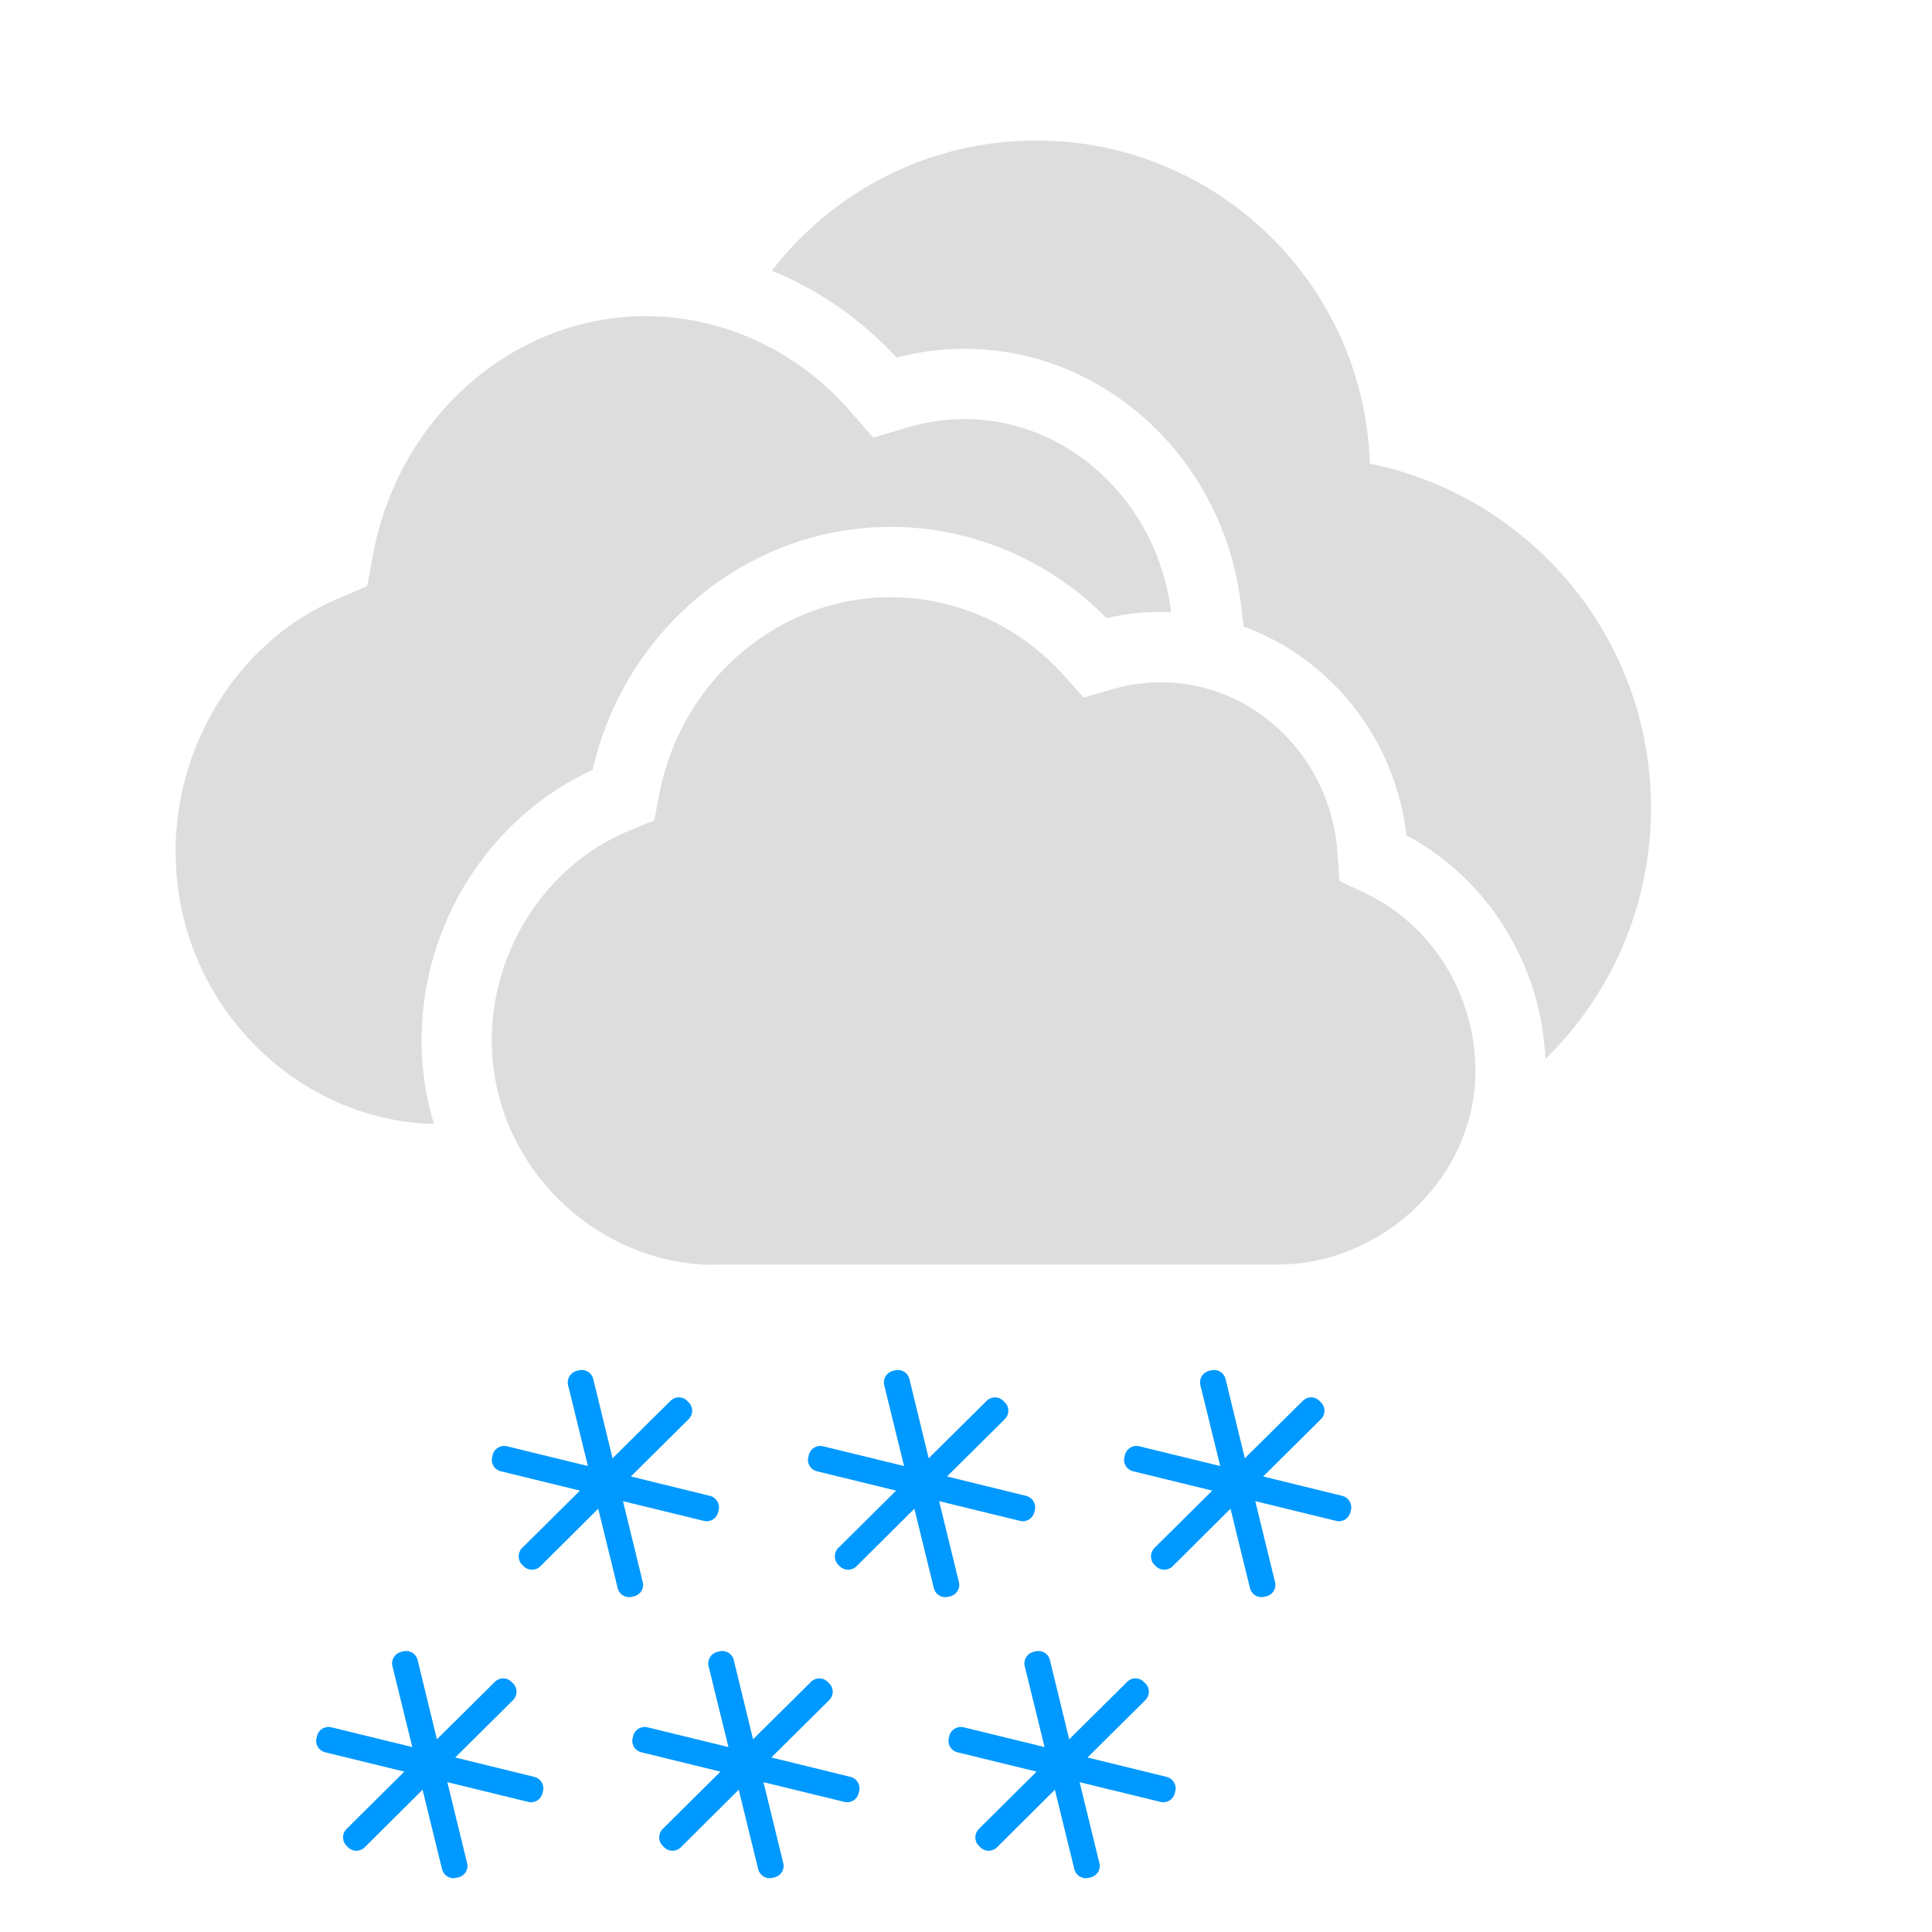
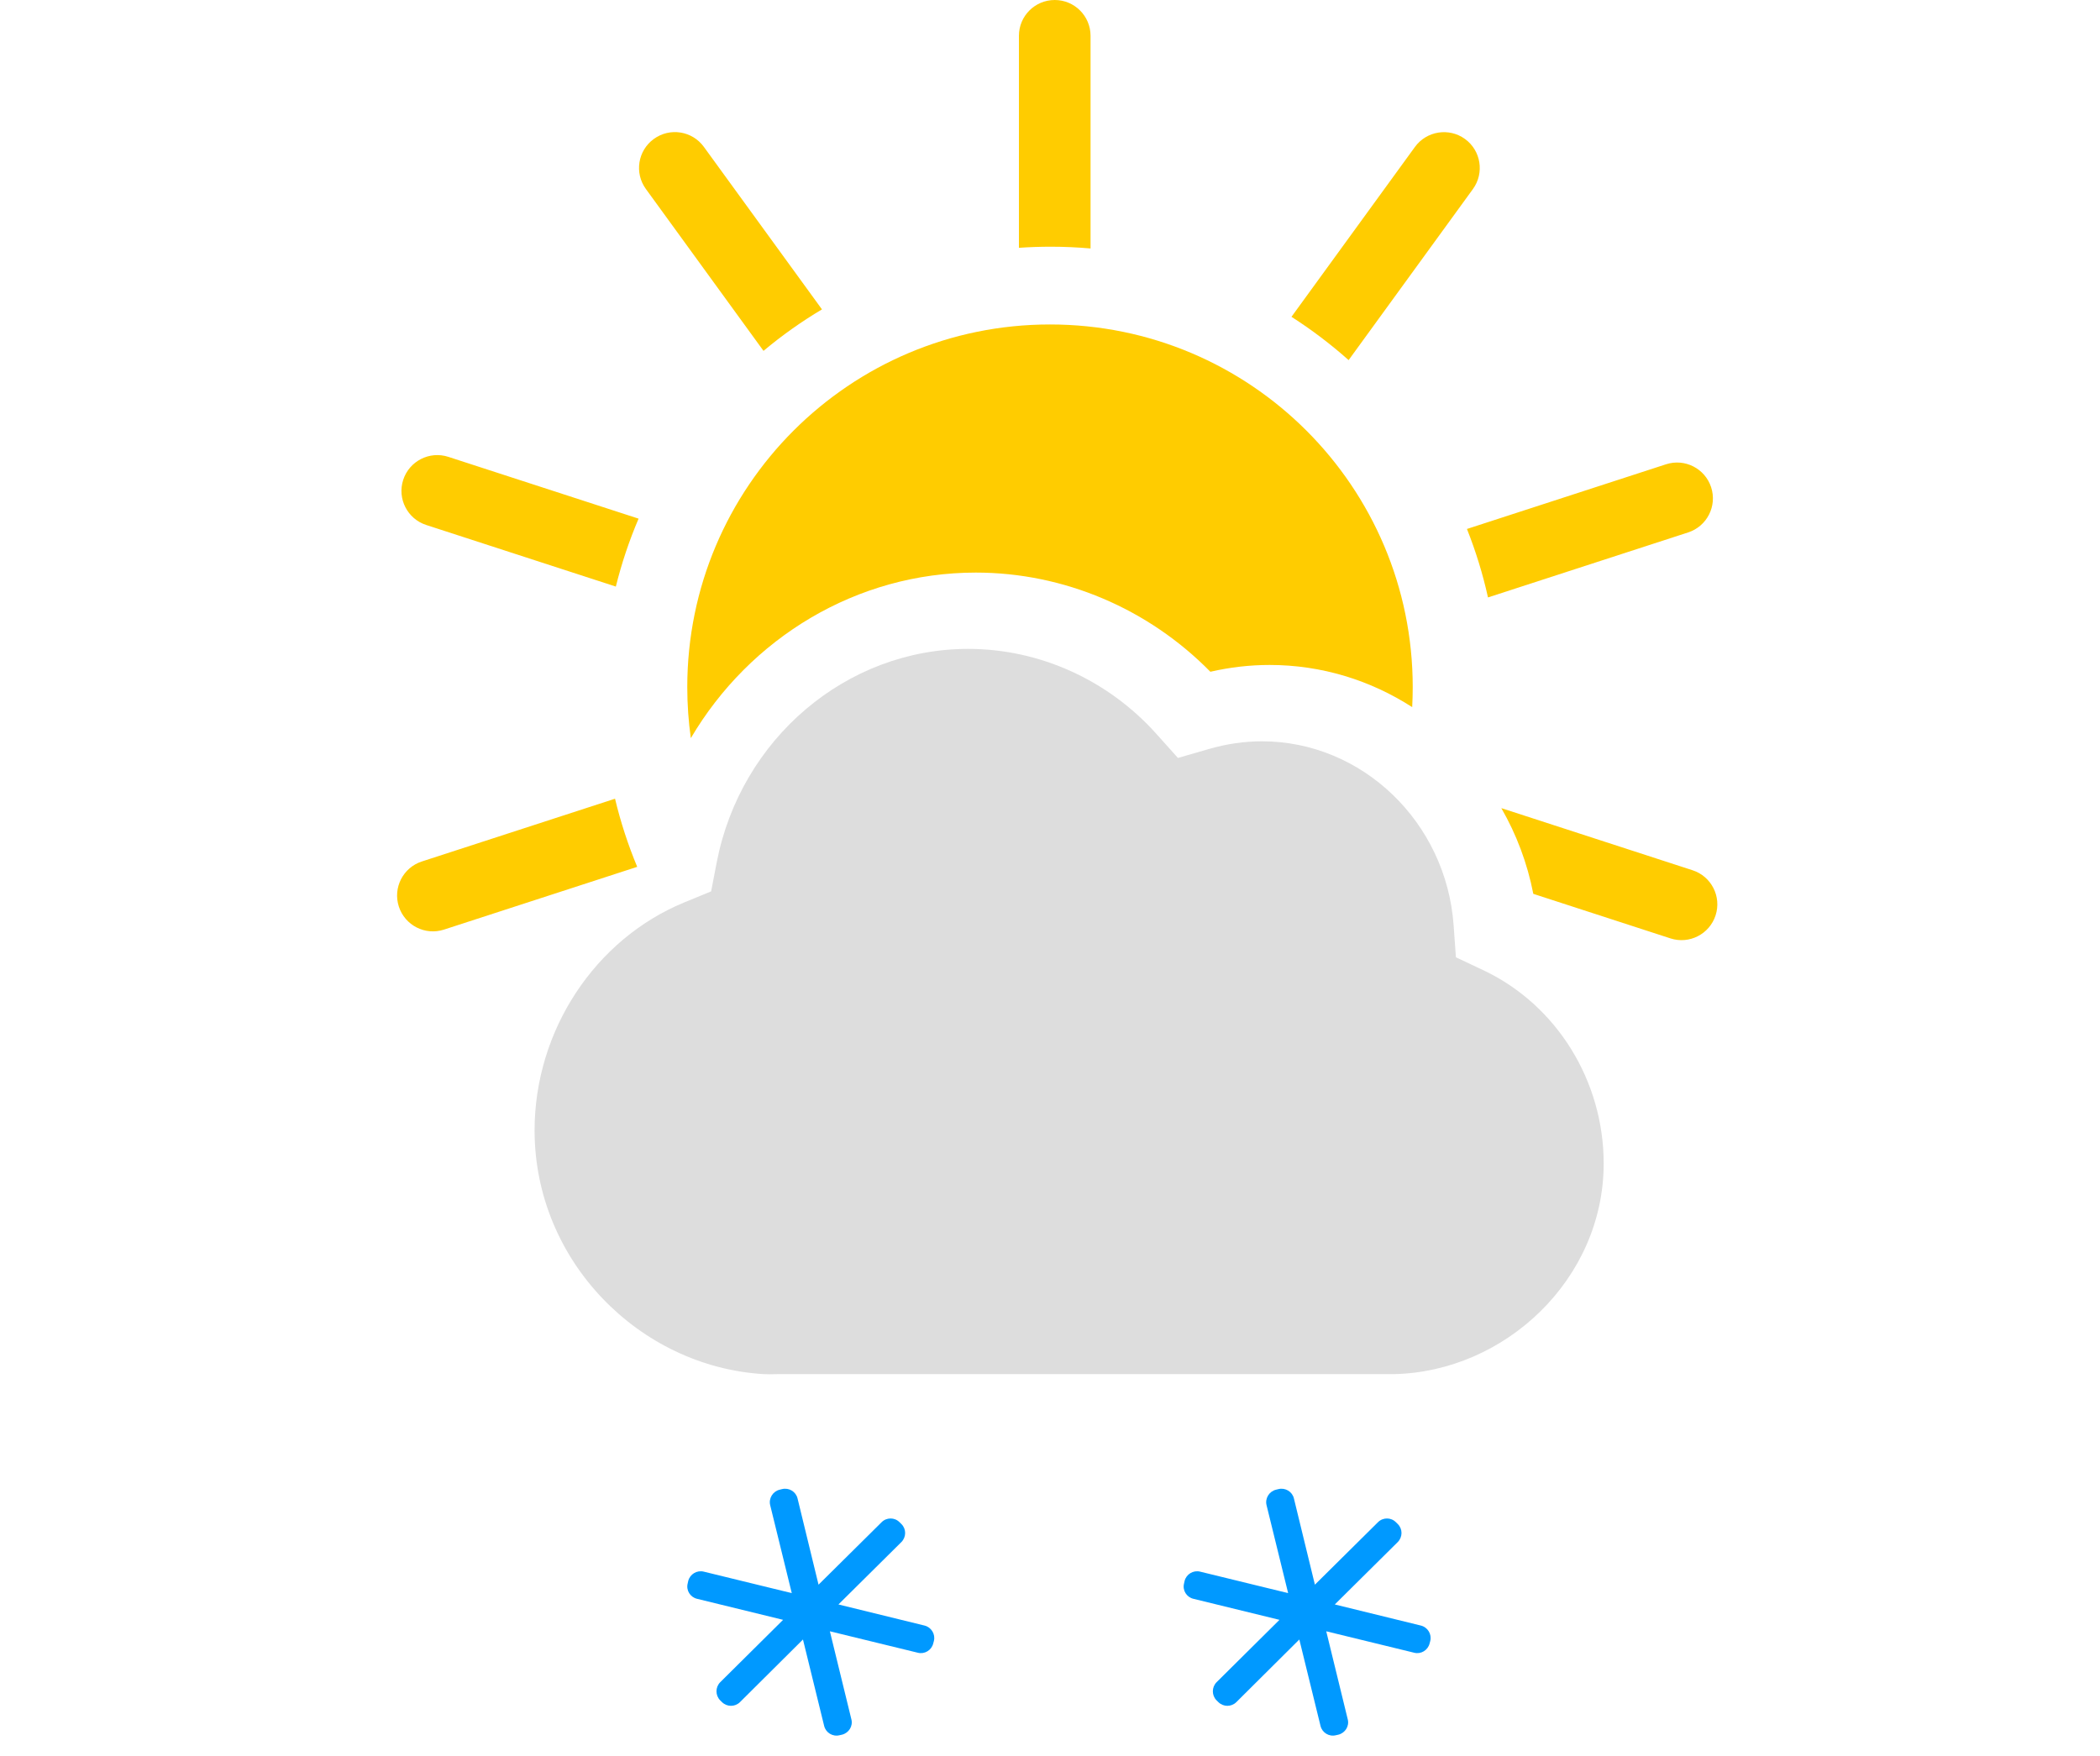
- <svg xmlns="http://www.w3.org/2000/svg" height="55" viewbox="0 0 55 55" width="55">
+ <svg xmlns="http://www.w3.org/2000/svg" height="46" viewbox="0 0 55 46" width="55">
  <g fill="none" fill-rule="evenodd">
-     <path d="m47.001 23c0 2.801-1.152 5.333-3.007 7.148-.116-2.681-1.625-5.12-3.956-6.369-.318-2.761-2.167-5.042-4.635-5.944l-.079-.65c-.496-4.101-3.86-7.256-7.868-7.256-.646 0-1.295.084-1.934.25-1.004-1.091-2.22-1.931-3.55-2.473 1.737-2.254 4.464-3.706 7.529-3.706 5.146 0 9.336 4.092 9.495 9.199 4.567.925 8.005 4.961 8.005 9.801zm-42 1.27c0-.087-.003-.184 0-.27.098-3.059 1.936-5.829 4.629-6.963l.821-.347.172-.919c.739-3.924 4.005-6.771 7.762-6.771 2.195 0 4.309.979 5.802 2.687l.674.771.954-.284c.544-.162 1.096-.245 1.641-.245 2.983 0 5.507 2.388 5.883 5.496-.095-.004-.19-.006-.285-.006-.519 0-1.039.06-1.553.178-1.625-1.655-3.84-2.598-6.143-2.598-4.06 0-7.573 2.901-8.488 6.919-2.938 1.347-4.869 4.391-4.869 7.696 0 .827.123 1.627.35 2.383-3.965-.093-7.35-3.496-7.35-7.728zm33.131.808.738.351c1.903.907 3.131 2.89 3.131 5.053 0 3.068-2.676 5.518-5.635 5.518h-.365-15.623c-.168.005-.294.005-.377 0-3.262-.198-6-2.971-6-6.385 0-2.611 1.578-5.012 3.927-5.975l.697-.287.146-.759c.627-3.242 3.399-5.593 6.586-5.593 1.862 0 3.656.809 4.923 2.22l.571.637.809-.234c.462-.134.93-.202 1.392-.202 2.621 0 4.825 2.117 5.019 4.819z" fill="#ddd" />
+     <g fill="#fc0" transform="translate(10)">
+       <path d="m16.686 6.492v-5.554c0-.518.42-.938.938-.938.518 0 .938.42.938.938v5.571c-.344-.03-.692-.046-1.044-.046-.28 0-.558.01-.833.029zm7.138 1.808 3.234-4.451c.305-.419.892-.512 1.311-.208s.512.892.208 1.311l-3.256 4.482c-.467-.416-.967-.795-1.496-1.134zm4.597 5.557 5.213-1.694c.493-.16 1.022.11 1.182.603.16.493-.11 1.022-.603 1.182l-5.242 1.703c-.136-.618-.322-1.217-.551-1.794zm.898 7.313 5.01 1.628c.493.16.763.69.603 1.182-.16.493-.69.763-1.182.603l-3.592-1.167c-.156-.805-.444-1.562-.838-2.246zm-22.631 1.539-5.06 1.644c-.493.16-1.022-.11-1.182-.603s.11-1.022.603-1.182l5.059-1.644c.147.615.342 1.211.581 1.785zm-.558-7.342-4.967-1.614c-.493-.16-.763-.69-.603-1.182.16-.493.69-.763 1.182-.603l4.983 1.619c-.244.571-.444 1.166-.596 1.78zm3.866-6.176-3.08-4.24c-.305-.419-.212-1.006.208-1.311s1.006-.212 1.311.208l3.093 4.257c-.54.321-1.052.685-1.531 1.086z" fill-rule="nonzero" />
+       <path d="m8.093 19.336c-.061-.436-.093-.882-.093-1.336 0-5.247 4.253-9.5 9.5-9.5s9.5 4.253 9.5 9.5c0 .176-.005.351-.014.525-1.085-.7-2.366-1.105-3.733-1.105-.519 0-1.039.06-1.553.178-1.625-1.655-3.84-2.598-6.143-2.598-3.122 0-5.921 1.716-7.463 4.336z" />
+     </g>
+     <path d="m38.131 25.078-.06-.839c-.193-2.702-2.397-4.819-5.019-4.819-.462 0-.931.068-1.392.202l-.809.234-.571-.637c-1.267-1.411-3.061-2.22-4.923-2.22-3.188 0-5.959 2.352-6.586 5.593l-.146.759-.697.287c-2.349.963-3.927 3.365-3.927 5.975 0 3.415 2.737 6.188 6 6.385.083.005.208.005.377 0h15.988c.066 0.0.111 0.0.135 0 2.916-.058 5.5-2.488 5.5-5.518 0-2.163-1.228-4.145-3.131-5.053z" fill="#ddd" />
    <path d="m0 0h50v55h-50z" />
    <g fill="#09f" fill-rule="evenodd">
-       <path d="m4.959 4.032 1.65-1.636c.128-.13.131-.34 0-.47l-.048-.047c-.128-.132-.34-.132-.47-.003l-1.653 1.638-.55-2.26c-.043-.178-.225-.288-.405-.244l-.064.016c-.178.042-.291.227-.248.403l.566 2.306-2.307-.563c-.177-.043-.36.065-.405.245l-.014.064c-.047.181.067.361.245.403l2.254.551-1.647 1.634c-.13.131-.13.342-.003.473l.048.047c.131.131.34.131.471.003l1.651-1.642.555 2.264c.043.178.225.289.402.244l.064-.014c.181-.045.293-.225.247-.403l-.563-2.306 2.305.562c.177.045.359-.067.402-.244l.017-.064c.045-.177-.067-.36-.244-.404z" transform="translate(31 38)" />
-       <path d="m4.959 4.032 1.65-1.636c.128-.13.131-.34 0-.47l-.048-.047c-.128-.132-.34-.132-.47-.003l-1.653 1.638-.55-2.26c-.043-.178-.225-.288-.405-.244l-.064.016c-.178.042-.291.227-.248.403l.566 2.306-2.307-.563c-.177-.043-.36.065-.405.245l-.014.064c-.047.181.067.361.245.403l2.254.551-1.647 1.634c-.13.131-.13.342-.003.473l.048.047c.131.131.34.131.471.003l1.651-1.642.555 2.264c.043.178.225.289.402.244l.064-.014c.181-.045.293-.225.247-.403l-.563-2.306 2.305.562c.177.045.359-.067.402-.244l.017-.064c.045-.177-.067-.36-.244-.404z" transform="translate(26 46)" />
-       <path d="m4.959 4.032 1.65-1.636c.128-.13.131-.34 0-.47l-.048-.047c-.128-.132-.34-.132-.47-.003l-1.653 1.638-.55-2.26c-.043-.178-.225-.288-.405-.244l-.064.016c-.178.042-.291.227-.248.403l.566 2.306-2.307-.563c-.177-.043-.36.065-.405.245l-.014.064c-.047.181.067.361.245.403l2.254.551-1.647 1.634c-.13.131-.13.342-.003.473l.048.047c.131.131.34.131.471.003l1.651-1.642.555 2.264c.043.178.225.289.402.244l.064-.014c.181-.045.293-.225.247-.403l-.563-2.306 2.305.562c.177.045.359-.067.402-.244l.017-.064c.045-.177-.067-.36-.244-.404z" transform="translate(22 38)" />
-       <path d="m4.959 4.032 1.65-1.636c.128-.13.131-.34 0-.47l-.048-.047c-.128-.132-.34-.132-.47-.003l-1.653 1.638-.55-2.26c-.043-.178-.225-.288-.405-.244l-.064.016c-.178.042-.291.227-.248.403l.566 2.306-2.307-.563c-.177-.043-.36.065-.405.245l-.014.064c-.047.181.067.361.245.403l2.254.551-1.647 1.634c-.13.131-.13.342-.003.473l.048.047c.131.131.34.131.471.003l1.651-1.642.555 2.264c.043.178.225.289.402.244l.064-.014c.181-.045.293-.225.247-.403l-.563-2.306 2.305.562c.177.045.359-.067.402-.244l.017-.064c.045-.177-.067-.36-.244-.404z" transform="translate(17 46)" />
-       <path d="m4.959 4.032 1.65-1.636c.128-.13.131-.34 0-.47l-.048-.047c-.128-.132-.34-.132-.47-.003l-1.653 1.638-.55-2.26c-.043-.178-.225-.288-.405-.244l-.064.016c-.178.042-.291.227-.248.403l.566 2.306-2.307-.563c-.177-.043-.36.065-.405.245l-.014.064c-.047.181.067.361.245.403l2.254.551-1.647 1.634c-.13.131-.13.342-.003.473l.048.047c.131.131.34.131.471.003l1.651-1.642.555 2.264c.043.178.225.289.402.244l.064-.014c.181-.045.293-.225.247-.403l-.563-2.306 2.305.562c.177.045.359-.067.402-.244l.017-.064c.045-.177-.067-.36-.244-.404z" transform="translate(13 38)" />
-       <path d="m4.959 4.032 1.65-1.636c.128-.13.131-.34 0-.47l-.048-.047c-.128-.132-.34-.132-.47-.003l-1.653 1.638-.55-2.26c-.043-.178-.225-.288-.405-.244l-.064.016c-.178.042-.291.227-.248.403l.566 2.306-2.307-.563c-.177-.043-.36.065-.405.245l-.014.064c-.047.181.067.361.245.403l2.254.551-1.647 1.634c-.13.131-.13.342-.003.473l.048.047c.131.131.34.131.471.003l1.651-1.642.555 2.264c.043.178.225.289.402.244l.064-.014c.181-.045.293-.225.247-.403l-.563-2.306 2.305.562c.177.045.359-.067.402-.244l.017-.064c.045-.177-.067-.36-.244-.404z" transform="translate(8 46)" />
+       <path d="m4.959 4.032 1.65-1.636c.128-.13.131-.34 0-.47l-.048-.047c-.128-.132-.34-.132-.47-.003l-1.653 1.638-.55-2.26c-.043-.178-.225-.288-.405-.244l-.064.016c-.178.042-.291.227-.248.403l.566 2.306-2.307-.563c-.177-.043-.36.065-.405.245l-.014.064c-.047.181.067.361.245.403l2.254.551-1.647 1.634c-.13.131-.13.342-.003.473l.048.047c.131.131.34.131.471.003l1.651-1.642.555 2.264c.043.178.225.289.402.244l.064-.014c.181-.045.293-.225.247-.403l-.563-2.306 2.305.562c.177.045.359-.067.402-.244l.017-.064c.045-.177-.067-.36-.244-.404z" transform="translate(17 38)" />
+       <path d="m4.959 4.032 1.65-1.636c.128-.13.131-.34 0-.47l-.048-.047c-.128-.132-.34-.132-.47-.003l-1.653 1.638-.55-2.26c-.043-.178-.225-.288-.405-.244l-.064.016c-.178.042-.291.227-.248.403l.566 2.306-2.307-.563c-.177-.043-.36.065-.405.245l-.014.064c-.047.181.067.361.245.403l2.254.551-1.647 1.634c-.13.131-.13.342-.003.473l.048.047c.131.131.34.131.471.003l1.651-1.642.555 2.264c.043.178.225.289.402.244l.064-.014c.181-.045.293-.225.247-.403l-.563-2.306 2.305.562c.177.045.359-.067.402-.244l.017-.064c.045-.177-.067-.36-.244-.404z" transform="translate(30 38)" />
    </g>
  </g>
</svg>
